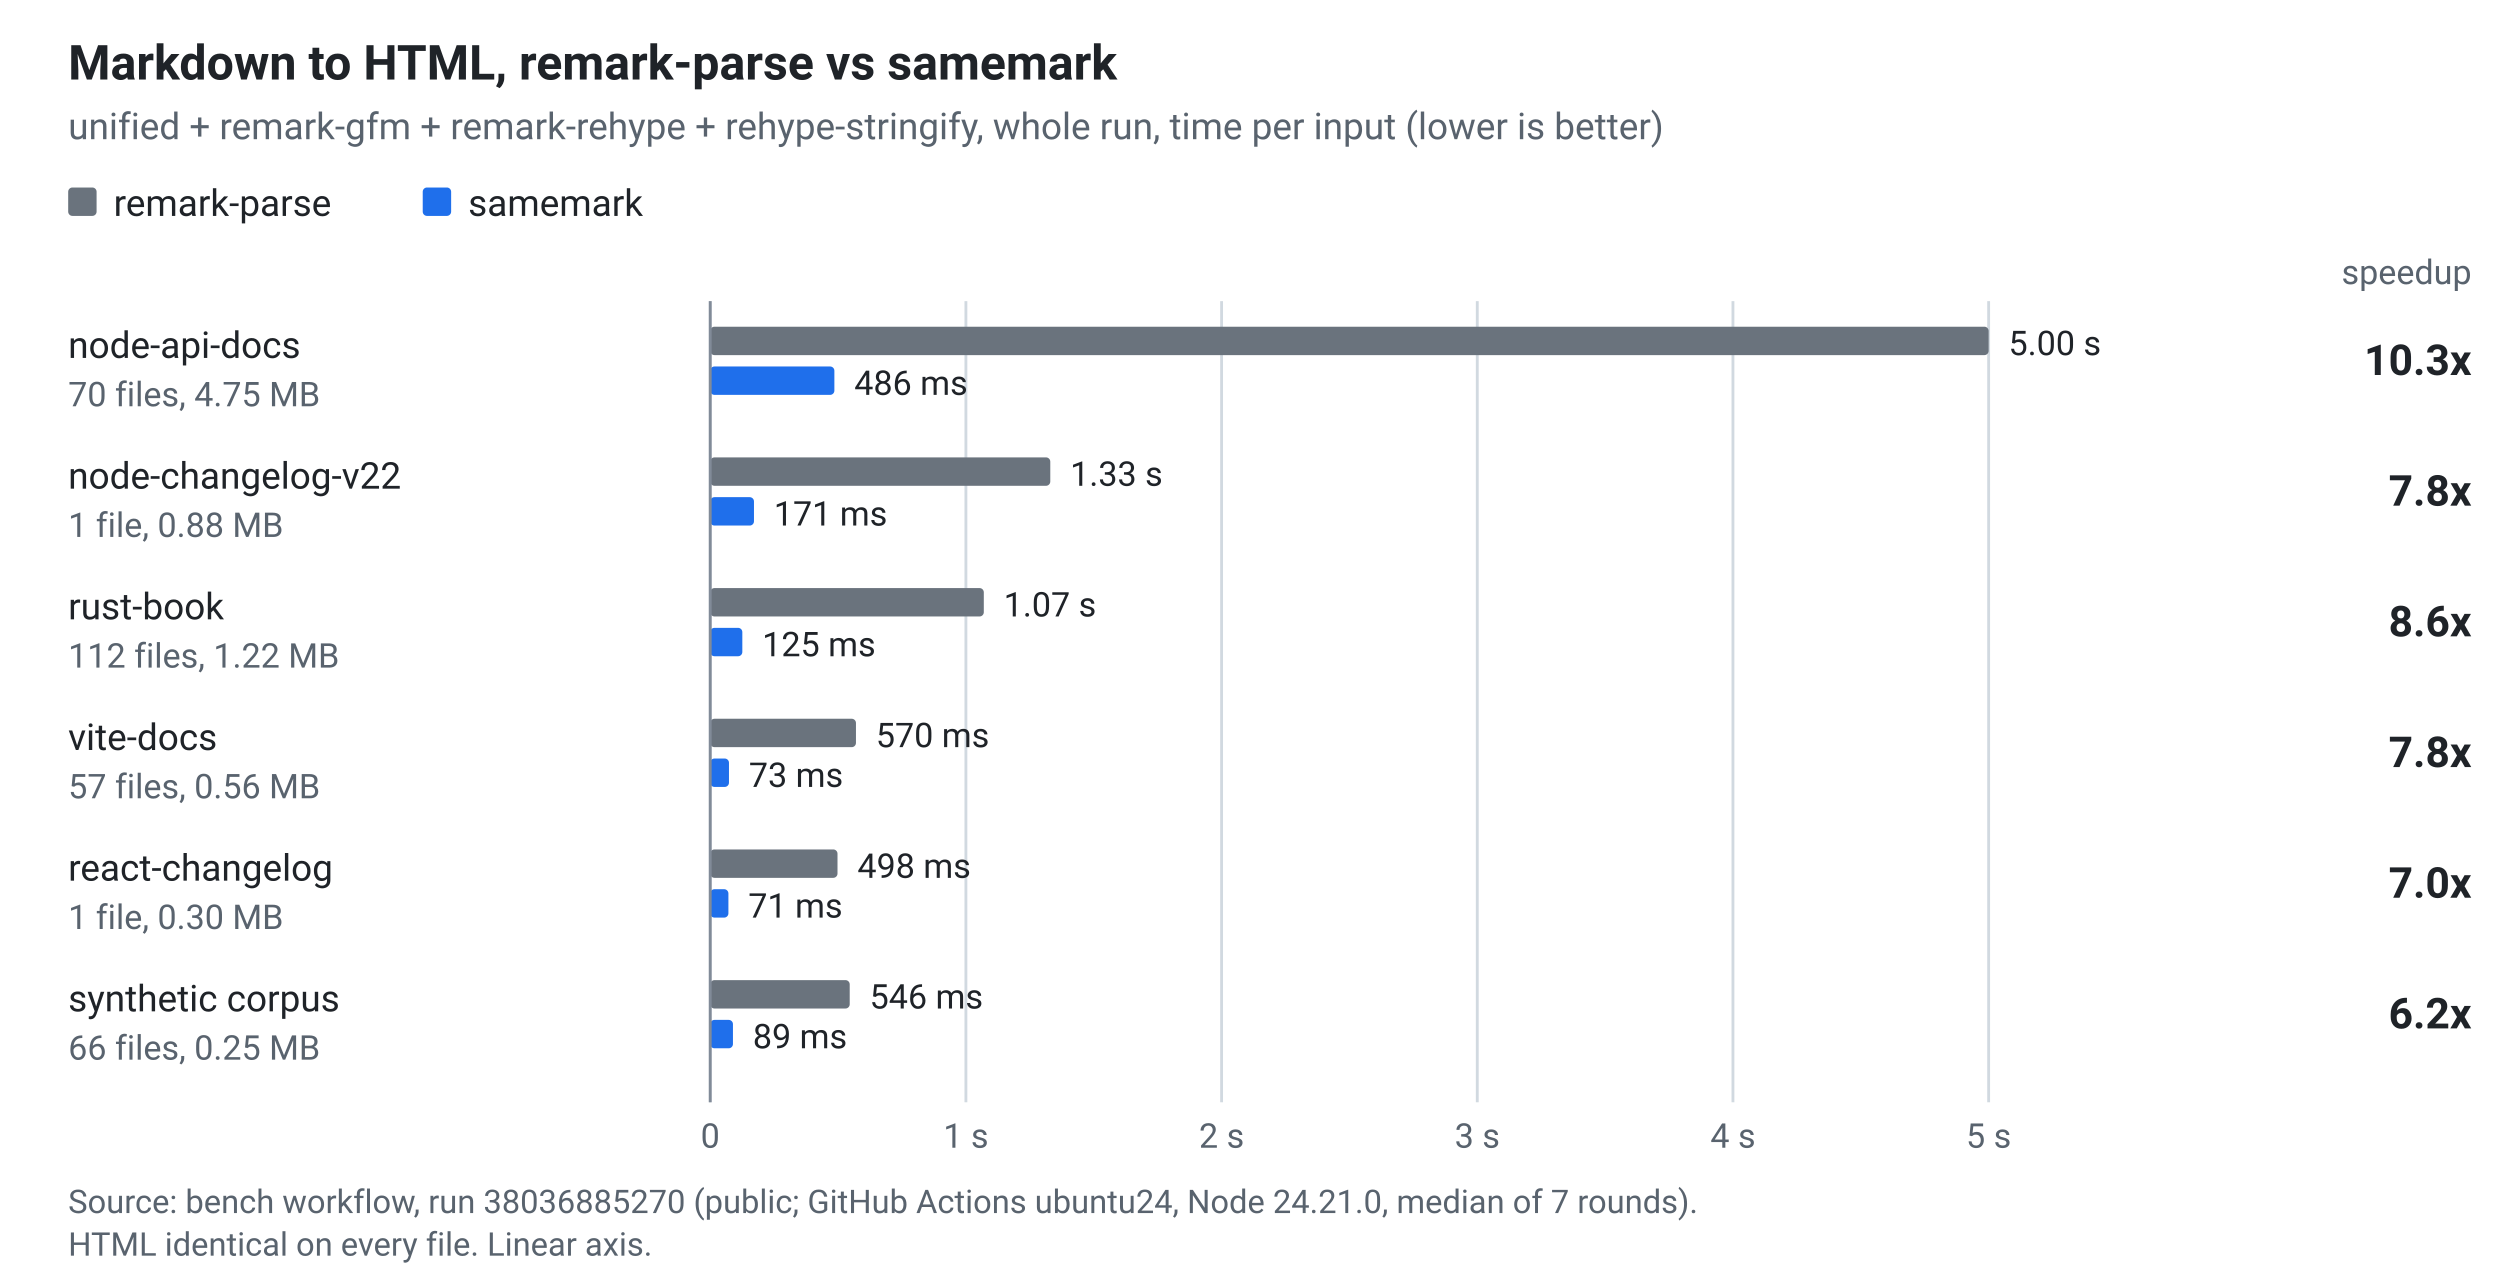
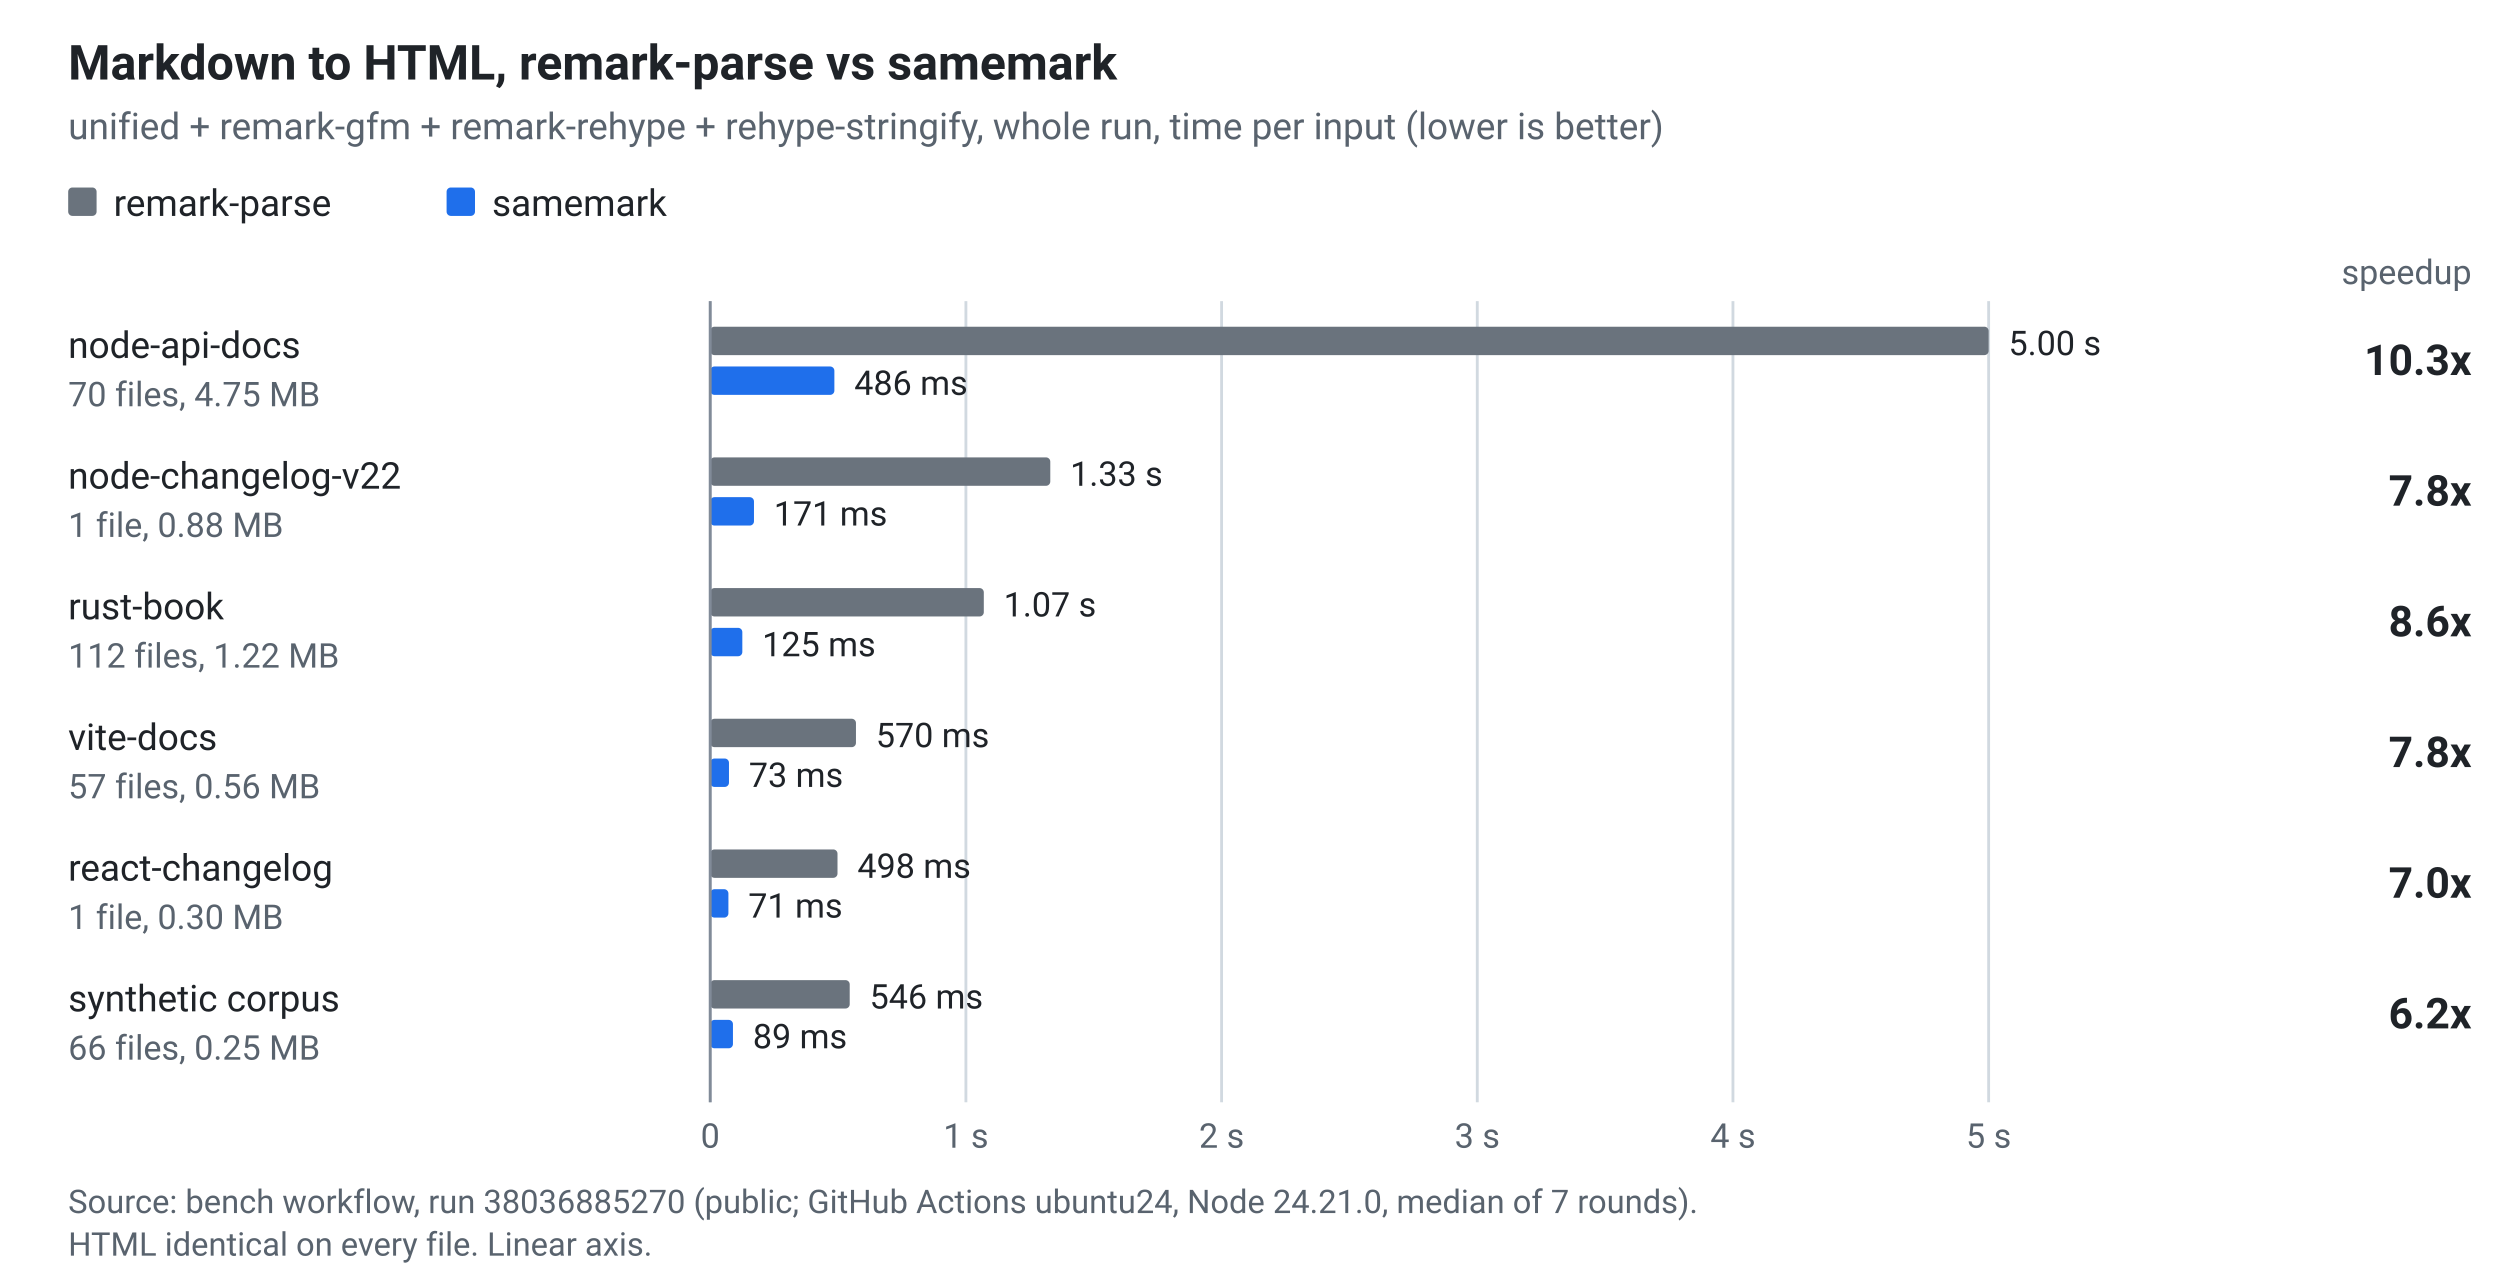
<svg xmlns="http://www.w3.org/2000/svg" width="880" height="446" viewBox="0 0 880 446" role="img" aria-labelledby="t d" font-family="ui-sans-serif, system-ui, -apple-system, 'Segoe UI', Roboto, 'Helvetica Neue', Arial, sans-serif" font-size="13">
  <text x="24" y="28" fill="#1f2328" font-size="17" font-weight="600" text-anchor="start">Markdown to HTML, remark-parse vs samemark</text>
  <text x="24" y="49" fill="#59636e" font-size="13" font-weight="400" text-anchor="start">unified + remark-gfm + remark-rehype + rehype-stringify, whole run, time per input (lower is better)</text>
  <rect x="24" y="66" width="10" height="10" rx="1.5" fill="#6a737d" />
  <text x="40" y="76" fill="#1f2328" font-size="13" font-weight="400" text-anchor="start">remark-parse</text>
-   <rect x="148.8" y="66" width="10" height="10" rx="1.5" fill="#1f6feb" />
-   <text x="164.8" y="76" fill="#1f2328" font-size="13" font-weight="400" text-anchor="start">samemark</text>
+   <rect x="157.2" y="66" width="10" height="10" rx="1.5" fill="#1f6feb" />
+   <text x="173.2" y="76" fill="#1f2328" font-size="13" font-weight="400" text-anchor="start">samemark</text>
  <text x="870" y="100" fill="#59636e" font-size="12" font-weight="400" text-anchor="end">speedup</text>
  <line x1="250" y1="106" x2="250" y2="388" stroke="#d1d9e0" stroke-width="1" />
  <text x="250" y="404" fill="#59636e" font-size="12" font-weight="400" text-anchor="middle">0</text>
  <line x1="340" y1="106" x2="340" y2="388" stroke="#d1d9e0" stroke-width="1" />
  <text x="340" y="404" fill="#59636e" font-size="12" font-weight="400" text-anchor="middle">1 s</text>
  <line x1="430" y1="106" x2="430" y2="388" stroke="#d1d9e0" stroke-width="1" />
  <text x="430" y="404" fill="#59636e" font-size="12" font-weight="400" text-anchor="middle">2 s</text>
  <line x1="520" y1="106" x2="520" y2="388" stroke="#d1d9e0" stroke-width="1" />
  <text x="520" y="404" fill="#59636e" font-size="12" font-weight="400" text-anchor="middle">3 s</text>
  <line x1="610" y1="106" x2="610" y2="388" stroke="#d1d9e0" stroke-width="1" />
  <text x="610" y="404" fill="#59636e" font-size="12" font-weight="400" text-anchor="middle">4 s</text>
  <line x1="700" y1="106" x2="700" y2="388" stroke="#d1d9e0" stroke-width="1" />
  <text x="700" y="404" fill="#59636e" font-size="12" font-weight="400" text-anchor="middle">5 s</text>
  <text x="24" y="126" fill="#1f2328" font-size="13" font-weight="400" text-anchor="start">node-api-docs</text>
  <text x="24" y="143" fill="#59636e" font-size="12" font-weight="400" text-anchor="start">70 files, 4.75 MB</text>
  <rect x="250" y="115" width="450" height="10" rx="1.5" fill="#6a737d" />
  <text x="707" y="125" fill="#1f2328" font-size="12" font-weight="400" text-anchor="start">5.00 s</text>
  <rect x="250" y="129" width="43.7" height="10" rx="1.5" fill="#1f6feb" />
  <text x="300.7" y="139" fill="#1f2328" font-size="12" font-weight="400" text-anchor="start">486 ms</text>
  <text x="870" y="132" fill="#1f2328" font-size="15" font-weight="600" text-anchor="end">10.3x</text>
  <text x="24" y="172" fill="#1f2328" font-size="13" font-weight="400" text-anchor="start">node-changelog-v22</text>
  <text x="24" y="189" fill="#59636e" font-size="12" font-weight="400" text-anchor="start">1 file, 0.88 MB</text>
  <rect x="250" y="161" width="119.7" height="10" rx="1.5" fill="#6a737d" />
  <text x="376.7" y="171" fill="#1f2328" font-size="12" font-weight="400" text-anchor="start">1.33 s</text>
  <rect x="250" y="175" width="15.4" height="10" rx="1.5" fill="#1f6feb" />
  <text x="272.4" y="185" fill="#1f2328" font-size="12" font-weight="400" text-anchor="start">171 ms</text>
  <text x="870" y="178" fill="#1f2328" font-size="15" font-weight="600" text-anchor="end">7.8x</text>
  <text x="24" y="218" fill="#1f2328" font-size="13" font-weight="400" text-anchor="start">rust-book</text>
  <text x="24" y="235" fill="#59636e" font-size="12" font-weight="400" text-anchor="start">112 files, 1.22 MB</text>
  <rect x="250" y="207" width="96.3" height="10" rx="1.5" fill="#6a737d" />
  <text x="353.3" y="217" fill="#1f2328" font-size="12" font-weight="400" text-anchor="start">1.07 s</text>
  <rect x="250" y="221" width="11.3" height="10" rx="1.5" fill="#1f6feb" />
  <text x="268.3" y="231" fill="#1f2328" font-size="12" font-weight="400" text-anchor="start">125 ms</text>
  <text x="870" y="224" fill="#1f2328" font-size="15" font-weight="600" text-anchor="end">8.6x</text>
  <text x="24" y="264" fill="#1f2328" font-size="13" font-weight="400" text-anchor="start">vite-docs</text>
  <text x="24" y="281" fill="#59636e" font-size="12" font-weight="400" text-anchor="start">57 files, 0.56 MB</text>
  <rect x="250" y="253" width="51.3" height="10" rx="1.5" fill="#6a737d" />
  <text x="308.3" y="263" fill="#1f2328" font-size="12" font-weight="400" text-anchor="start">570 ms</text>
  <rect x="250" y="267" width="6.6" height="10" rx="1.5" fill="#1f6feb" />
  <text x="263.6" y="277" fill="#1f2328" font-size="12" font-weight="400" text-anchor="start">73 ms</text>
  <text x="870" y="270" fill="#1f2328" font-size="15" font-weight="600" text-anchor="end">7.8x</text>
  <text x="24" y="310" fill="#1f2328" font-size="13" font-weight="400" text-anchor="start">react-changelog</text>
  <text x="24" y="327" fill="#59636e" font-size="12" font-weight="400" text-anchor="start">1 file, 0.30 MB</text>
  <rect x="250" y="299" width="44.8" height="10" rx="1.5" fill="#6a737d" />
  <text x="301.8" y="309" fill="#1f2328" font-size="12" font-weight="400" text-anchor="start">498 ms</text>
  <rect x="250" y="313" width="6.4" height="10" rx="1.5" fill="#1f6feb" />
  <text x="263.4" y="323" fill="#1f2328" font-size="12" font-weight="400" text-anchor="start">71 ms</text>
  <text x="870" y="316" fill="#1f2328" font-size="15" font-weight="600" text-anchor="end">7.0x</text>
  <text x="24" y="356" fill="#1f2328" font-size="13" font-weight="400" text-anchor="start">synthetic corpus</text>
  <text x="24" y="373" fill="#59636e" font-size="12" font-weight="400" text-anchor="start">66 files, 0.25 MB</text>
  <rect x="250" y="345" width="49.1" height="10" rx="1.5" fill="#6a737d" />
  <text x="306.1" y="355" fill="#1f2328" font-size="12" font-weight="400" text-anchor="start">546 ms</text>
  <rect x="250" y="359" width="8" height="10" rx="1.5" fill="#1f6feb" />
  <text x="265" y="369" fill="#1f2328" font-size="12" font-weight="400" text-anchor="start">89 ms</text>
  <text x="870" y="362" fill="#1f2328" font-size="15" font-weight="600" text-anchor="end">6.2x</text>
  <line x1="250" y1="106" x2="250" y2="388" stroke="#818b98" stroke-width="1" />
  <text x="24" y="427" fill="#59636e" font-size="11.5" font-weight="400" text-anchor="start">Source: bench workflow, run 38036885270 (public; GitHub Actions ubuntu24, Node 24.21.0, median of 7 rounds).</text>
  <text x="24" y="442" fill="#59636e" font-size="11.5" font-weight="400" text-anchor="start">HTML identical on every file. Linear axis.</text>
</svg>
